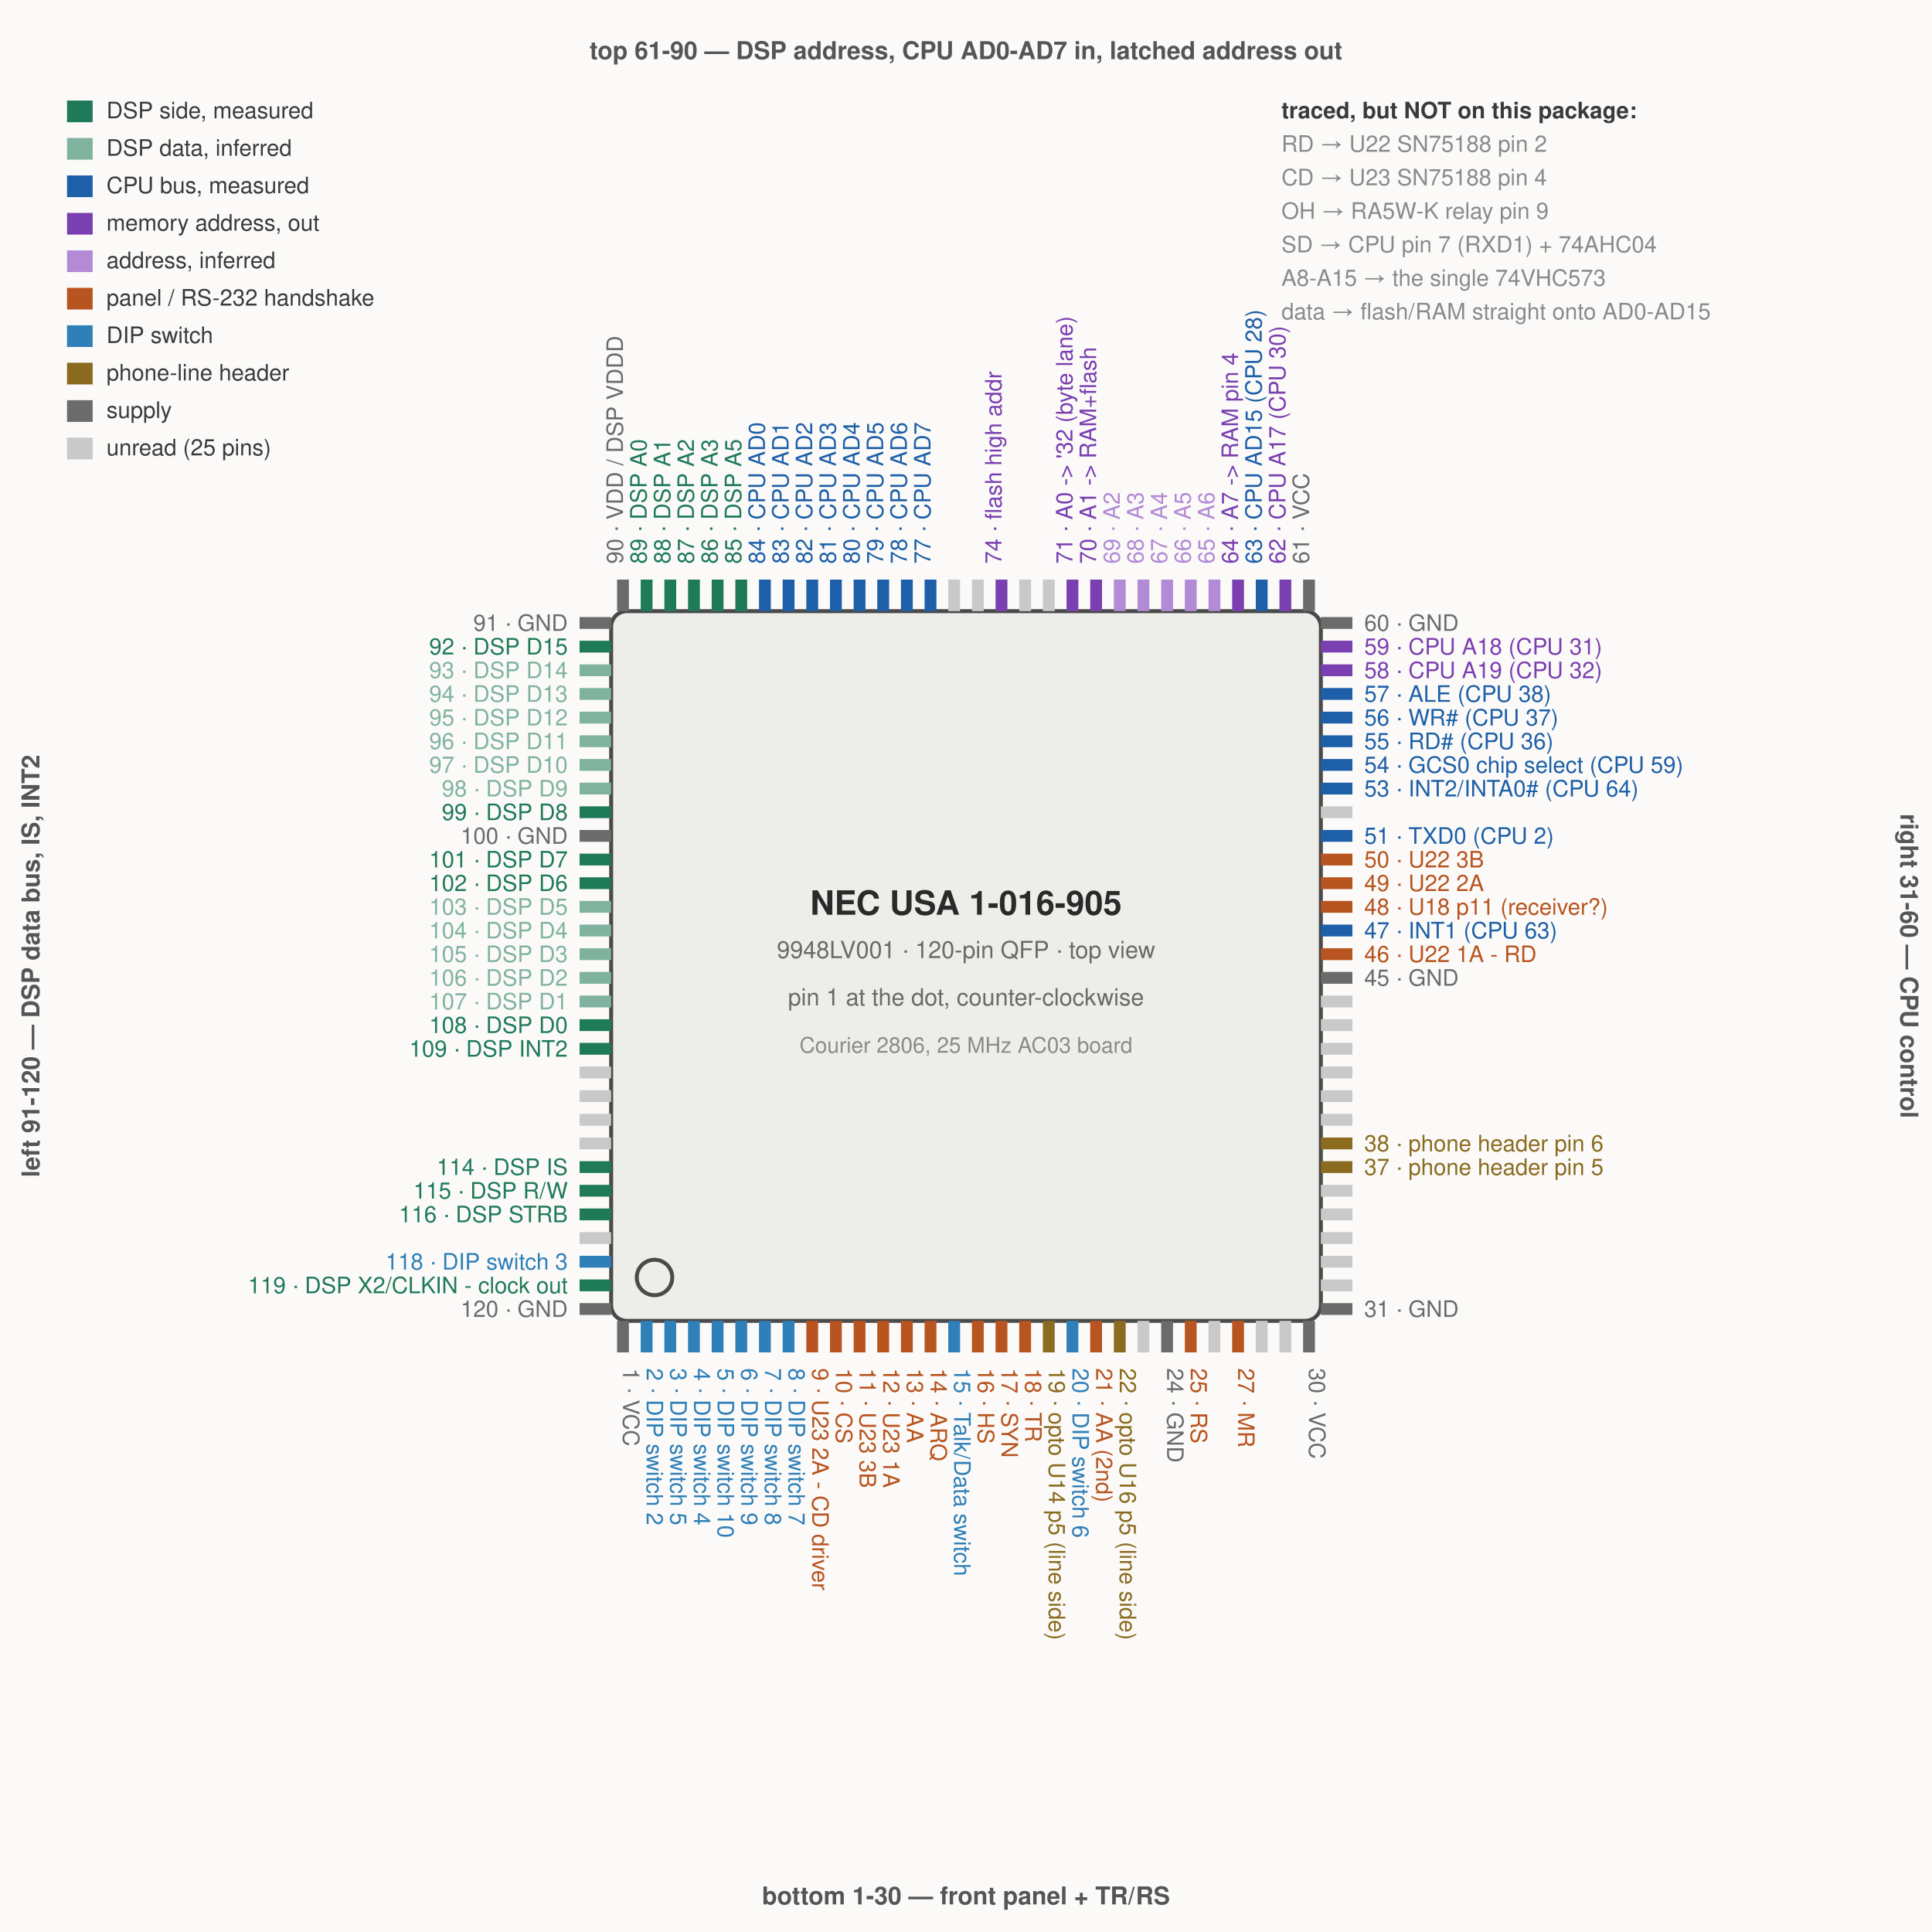
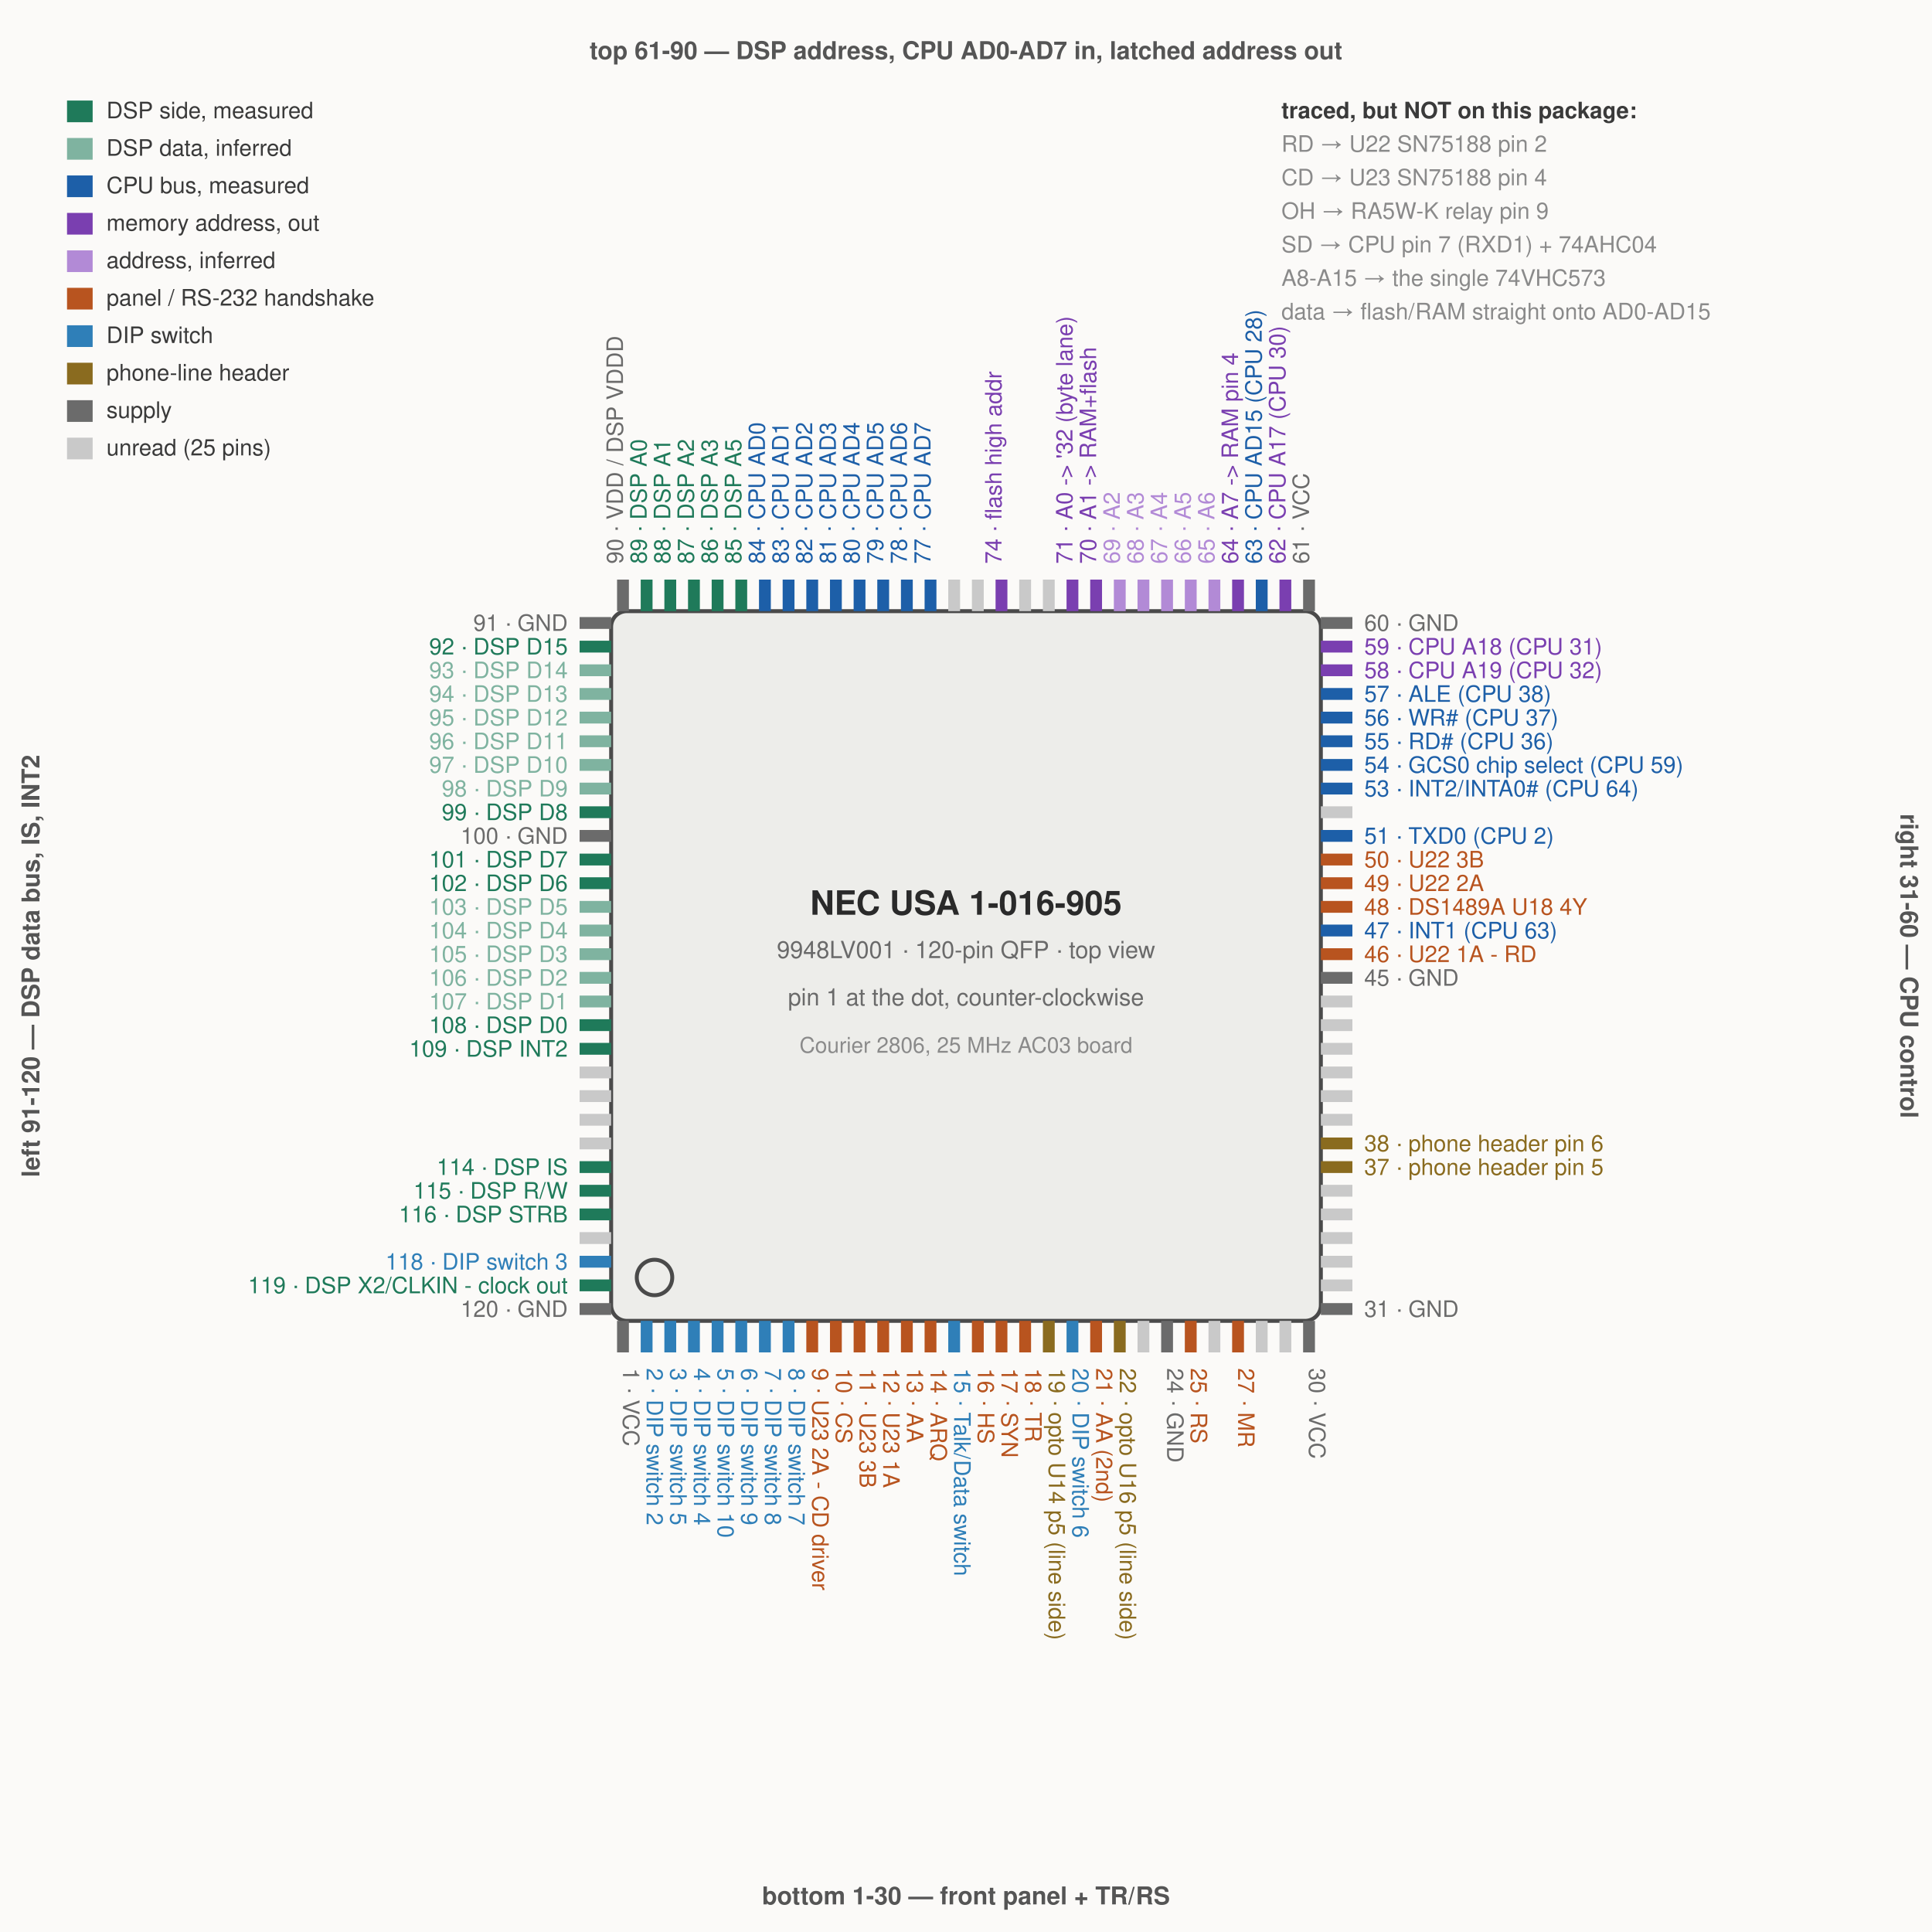
<svg xmlns="http://www.w3.org/2000/svg" viewBox="0 0 980 980" width="980" height="980" font-family="ui-sans-serif,Helvetica,Arial,sans-serif">
  <rect width="980" height="980" fill="#fbfaf8" />
  <rect x="310.0" y="310.0" width="360.0" height="360.0" rx="8" fill="#ededea" stroke="#4a4a4a" stroke-width="2" />
  <circle cx="332.0" cy="648.0" r="9" fill="none" stroke="#4a4a4a" stroke-width="2" />
  <text x="490.0" y="464.0" text-anchor="middle" font-size="17" font-weight="600" fill="#2a2a2a">NEC USA 1-016-905</text>
  <text x="490.0" y="486.0" text-anchor="middle" font-size="12" fill="#6a6a6a">9948LV001 · 120-pin QFP · top view</text>
  <text x="490.0" y="510.0" text-anchor="middle" font-size="12" fill="#6a6a6a">pin 1 at the dot, counter-clockwise</text>
  <text x="490.0" y="534.0" text-anchor="middle" font-size="11" fill="#8a8a8a">Courier 2806, 25 MHz AC03 board</text>
  <rect x="313.0" y="670.0" width="6.0" height="16.0" fill="#6b6b6b" />
  <text transform="translate(316.0,694.0) rotate(90)" font-size="11.5" fill="#6b6b6b">1 · VCC</text>
  <rect x="325.0" y="670.0" width="6.0" height="16.0" fill="#2f7fb8" />
  <text transform="translate(328.0,694.0) rotate(90)" font-size="11.5" fill="#2f7fb8">2 · DIP switch 2</text>
  <rect x="337.0" y="670.0" width="6.0" height="16.0" fill="#2f7fb8" />
  <text transform="translate(340.0,694.0) rotate(90)" font-size="11.5" fill="#2f7fb8">3 · DIP switch 5</text>
  <rect x="349.0" y="670.0" width="6.0" height="16.0" fill="#2f7fb8" />
  <text transform="translate(352.0,694.0) rotate(90)" font-size="11.5" fill="#2f7fb8">4 · DIP switch 4</text>
  <rect x="361.0" y="670.0" width="6.0" height="16.0" fill="#2f7fb8" />
  <text transform="translate(364.0,694.0) rotate(90)" font-size="11.5" fill="#2f7fb8">5 · DIP switch 10</text>
  <rect x="373.0" y="670.0" width="6.0" height="16.0" fill="#2f7fb8" />
  <text transform="translate(376.0,694.0) rotate(90)" font-size="11.5" fill="#2f7fb8">6 · DIP switch 9</text>
  <rect x="385.0" y="670.0" width="6.0" height="16.0" fill="#2f7fb8" />
  <text transform="translate(388.0,694.0) rotate(90)" font-size="11.5" fill="#2f7fb8">7 · DIP switch 8</text>
  <rect x="397.0" y="670.0" width="6.0" height="16.0" fill="#2f7fb8" />
  <text transform="translate(400.0,694.0) rotate(90)" font-size="11.5" fill="#2f7fb8">8 · DIP switch 7</text>
  <rect x="409.0" y="670.0" width="6.0" height="16.0" fill="#b8541f" />
  <text transform="translate(412.0,694.0) rotate(90)" font-size="11.5" fill="#b8541f">9 · U23 2A - CD driver</text>
  <rect x="421.0" y="670.0" width="6.0" height="16.0" fill="#b8541f" />
  <text transform="translate(424.0,694.0) rotate(90)" font-size="11.5" fill="#b8541f">10 · CS</text>
  <rect x="433.0" y="670.0" width="6.0" height="16.0" fill="#b8541f" />
  <text transform="translate(436.0,694.0) rotate(90)" font-size="11.5" fill="#b8541f">11 · U23 3B</text>
  <rect x="445.0" y="670.0" width="6.0" height="16.0" fill="#b8541f" />
  <text transform="translate(448.0,694.0) rotate(90)" font-size="11.5" fill="#b8541f">12 · U23 1A</text>
  <rect x="457.0" y="670.0" width="6.0" height="16.0" fill="#b8541f" />
  <text transform="translate(460.0,694.0) rotate(90)" font-size="11.5" fill="#b8541f">13 · AA</text>
  <rect x="469.0" y="670.0" width="6.0" height="16.0" fill="#b8541f" />
  <text transform="translate(472.0,694.0) rotate(90)" font-size="11.5" fill="#b8541f">14 · ARQ</text>
  <rect x="481.0" y="670.0" width="6.0" height="16.0" fill="#2f7fb8" />
  <text transform="translate(484.0,694.0) rotate(90)" font-size="11.5" fill="#2f7fb8">15 · Talk/Data switch</text>
  <rect x="493.0" y="670.0" width="6.0" height="16.0" fill="#b8541f" />
  <text transform="translate(496.0,694.0) rotate(90)" font-size="11.5" fill="#b8541f">16 · HS</text>
  <rect x="505.0" y="670.0" width="6.0" height="16.0" fill="#b8541f" />
  <text transform="translate(508.0,694.0) rotate(90)" font-size="11.5" fill="#b8541f">17 · SYN</text>
  <rect x="517.0" y="670.0" width="6.0" height="16.0" fill="#b8541f" />
  <text transform="translate(520.0,694.0) rotate(90)" font-size="11.5" fill="#b8541f">18 · TR</text>
  <rect x="529.0" y="670.0" width="6.0" height="16.0" fill="#8a6b1f" />
  <text transform="translate(532.0,694.0) rotate(90)" font-size="11.5" fill="#8a6b1f">19 · opto U14 p5 (line side)</text>
  <rect x="541.0" y="670.0" width="6.0" height="16.0" fill="#2f7fb8" />
  <text transform="translate(544.0,694.0) rotate(90)" font-size="11.5" fill="#2f7fb8">20 · DIP switch 6</text>
  <rect x="553.0" y="670.0" width="6.0" height="16.0" fill="#b8541f" />
  <text transform="translate(556.0,694.0) rotate(90)" font-size="11.5" fill="#b8541f">21 · AA (2nd)</text>
  <rect x="565.0" y="670.0" width="6.0" height="16.0" fill="#8a6b1f" />
  <text transform="translate(568.0,694.0) rotate(90)" font-size="11.5" fill="#8a6b1f">22 · opto U16 p5 (line side)</text>
  <rect x="577.0" y="670.0" width="6.0" height="16.0" fill="#c9c9c9" />
  <rect x="589.0" y="670.0" width="6.0" height="16.0" fill="#6b6b6b" />
  <text transform="translate(592.0,694.0) rotate(90)" font-size="11.5" fill="#6b6b6b">24 · GND</text>
  <rect x="601.0" y="670.0" width="6.0" height="16.0" fill="#b8541f" />
  <text transform="translate(604.0,694.0) rotate(90)" font-size="11.5" fill="#b8541f">25 · RS</text>
  <rect x="613.0" y="670.0" width="6.0" height="16.0" fill="#c9c9c9" />
  <rect x="625.0" y="670.0" width="6.0" height="16.0" fill="#b8541f" />
  <text transform="translate(628.0,694.0) rotate(90)" font-size="11.5" fill="#b8541f">27 · MR</text>
  <rect x="637.0" y="670.0" width="6.0" height="16.0" fill="#c9c9c9" />
  <rect x="649.0" y="670.0" width="6.0" height="16.0" fill="#c9c9c9" />
  <rect x="661.0" y="670.0" width="6.0" height="16.0" fill="#6b6b6b" />
  <text transform="translate(664.0,694.0) rotate(90)" font-size="11.5" fill="#6b6b6b">30 · VCC</text>
  <rect x="670.0" y="661.0" width="16.0" height="6.0" fill="#6b6b6b" />
  <text x="692.0" y="668.0" font-size="11.5" fill="#6b6b6b">31 · GND</text>
  <rect x="670.0" y="649.0" width="16.0" height="6.0" fill="#c9c9c9" />
  <rect x="670.0" y="637.0" width="16.0" height="6.0" fill="#c9c9c9" />
  <rect x="670.0" y="625.0" width="16.0" height="6.0" fill="#c9c9c9" />
  <rect x="670.0" y="613.0" width="16.0" height="6.0" fill="#c9c9c9" />
  <rect x="670.0" y="601.0" width="16.0" height="6.0" fill="#c9c9c9" />
  <rect x="670.0" y="589.0" width="16.0" height="6.0" fill="#8a6b1f" />
  <text x="692.0" y="596.0" font-size="11.5" fill="#8a6b1f">37 · phone header pin 5</text>
  <rect x="670.0" y="577.0" width="16.0" height="6.0" fill="#8a6b1f" />
  <text x="692.0" y="584.0" font-size="11.5" fill="#8a6b1f">38 · phone header pin 6</text>
  <rect x="670.0" y="565.0" width="16.0" height="6.0" fill="#c9c9c9" />
  <rect x="670.0" y="553.0" width="16.0" height="6.0" fill="#c9c9c9" />
  <rect x="670.0" y="541.0" width="16.0" height="6.0" fill="#c9c9c9" />
  <rect x="670.0" y="529.0" width="16.0" height="6.0" fill="#c9c9c9" />
  <rect x="670.0" y="517.0" width="16.0" height="6.0" fill="#c9c9c9" />
  <rect x="670.0" y="505.0" width="16.0" height="6.0" fill="#c9c9c9" />
  <rect x="670.0" y="493.0" width="16.0" height="6.0" fill="#6b6b6b" />
  <text x="692.0" y="500.0" font-size="11.5" fill="#6b6b6b">45 · GND</text>
  <rect x="670.0" y="481.0" width="16.0" height="6.0" fill="#b8541f" />
  <text x="692.0" y="488.0" font-size="11.5" fill="#b8541f">46 · U22 1A - RD</text>
  <rect x="670.0" y="469.0" width="16.0" height="6.0" fill="#1d5fa8" />
  <text x="692.0" y="476.0" font-size="11.5" fill="#1d5fa8">47 · INT1 (CPU 63)</text>
  <rect x="670.0" y="457.0" width="16.0" height="6.0" fill="#b8541f" />
-   <text x="692.0" y="464.0" font-size="11.5" fill="#b8541f">48 · U18 p11 (receiver?)</text>
+   <text x="692.0" y="464.0" font-size="11.5" fill="#b8541f">48 · DS1489A U18 4Y</text>
  <rect x="670.0" y="445.0" width="16.0" height="6.0" fill="#b8541f" />
  <text x="692.0" y="452.0" font-size="11.5" fill="#b8541f">49 · U22 2A</text>
  <rect x="670.0" y="433.0" width="16.0" height="6.0" fill="#b8541f" />
  <text x="692.0" y="440.0" font-size="11.5" fill="#b8541f">50 · U22 3B</text>
  <rect x="670.0" y="421.0" width="16.0" height="6.0" fill="#1d5fa8" />
  <text x="692.0" y="428.0" font-size="11.5" fill="#1d5fa8">51 · TXD0 (CPU 2)</text>
  <rect x="670.0" y="409.0" width="16.0" height="6.0" fill="#c9c9c9" />
  <rect x="670.0" y="397.0" width="16.0" height="6.0" fill="#1d5fa8" />
  <text x="692.0" y="404.0" font-size="11.5" fill="#1d5fa8">53 · INT2/INTA0# (CPU 64)</text>
  <rect x="670.0" y="385.0" width="16.0" height="6.0" fill="#1d5fa8" />
  <text x="692.0" y="392.0" font-size="11.5" fill="#1d5fa8">54 · GCS0 chip select (CPU 59)</text>
  <rect x="670.0" y="373.0" width="16.0" height="6.0" fill="#1d5fa8" />
  <text x="692.0" y="380.0" font-size="11.5" fill="#1d5fa8">55 · RD#  (CPU 36)</text>
  <rect x="670.0" y="361.0" width="16.0" height="6.0" fill="#1d5fa8" />
  <text x="692.0" y="368.0" font-size="11.5" fill="#1d5fa8">56 · WR#  (CPU 37)</text>
  <rect x="670.0" y="349.0" width="16.0" height="6.0" fill="#1d5fa8" />
  <text x="692.0" y="356.0" font-size="11.5" fill="#1d5fa8">57 · ALE  (CPU 38)</text>
  <rect x="670.0" y="337.0" width="16.0" height="6.0" fill="#7a3fb0" />
  <text x="692.0" y="344.0" font-size="11.5" fill="#7a3fb0">58 · CPU A19 (CPU 32)</text>
  <rect x="670.0" y="325.0" width="16.0" height="6.0" fill="#7a3fb0" />
  <text x="692.0" y="332.0" font-size="11.5" fill="#7a3fb0">59 · CPU A18 (CPU 31)</text>
  <rect x="670.0" y="313.0" width="16.0" height="6.0" fill="#6b6b6b" />
  <text x="692.0" y="320.0" font-size="11.5" fill="#6b6b6b">60 · GND</text>
  <rect x="661.0" y="294.0" width="6.0" height="16.0" fill="#6b6b6b" />
  <text transform="translate(664.0,286.0) rotate(-90)" font-size="11.5" fill="#6b6b6b">61 · VCC</text>
  <rect x="649.0" y="294.0" width="6.0" height="16.0" fill="#7a3fb0" />
  <text transform="translate(652.0,286.0) rotate(-90)" font-size="11.5" fill="#7a3fb0">62 · CPU A17 (CPU 30)</text>
  <rect x="637.0" y="294.0" width="6.0" height="16.0" fill="#1d5fa8" />
  <text transform="translate(640.0,286.0) rotate(-90)" font-size="11.5" fill="#1d5fa8">63 · CPU AD15 (CPU 28)</text>
  <rect x="625.0" y="294.0" width="6.0" height="16.0" fill="#7a3fb0" />
  <text transform="translate(628.0,286.0) rotate(-90)" font-size="11.5" fill="#7a3fb0">64 · A7 -&gt; RAM pin 4</text>
  <rect x="613.0" y="294.0" width="6.0" height="16.0" fill="#b28ad6" />
  <text transform="translate(616.0,286.0) rotate(-90)" font-size="11.5" fill="#b28ad6">65 · A6</text>
  <rect x="601.0" y="294.0" width="6.0" height="16.0" fill="#b28ad6" />
  <text transform="translate(604.0,286.0) rotate(-90)" font-size="11.5" fill="#b28ad6">66 · A5</text>
  <rect x="589.0" y="294.0" width="6.0" height="16.0" fill="#b28ad6" />
  <text transform="translate(592.0,286.0) rotate(-90)" font-size="11.5" fill="#b28ad6">67 · A4</text>
  <rect x="577.0" y="294.0" width="6.0" height="16.0" fill="#b28ad6" />
  <text transform="translate(580.0,286.0) rotate(-90)" font-size="11.5" fill="#b28ad6">68 · A3</text>
  <rect x="565.0" y="294.0" width="6.0" height="16.0" fill="#b28ad6" />
  <text transform="translate(568.0,286.0) rotate(-90)" font-size="11.5" fill="#b28ad6">69 · A2</text>
  <rect x="553.0" y="294.0" width="6.0" height="16.0" fill="#7a3fb0" />
  <text transform="translate(556.0,286.0) rotate(-90)" font-size="11.5" fill="#7a3fb0">70 · A1 -&gt; RAM+flash</text>
  <rect x="541.0" y="294.0" width="6.0" height="16.0" fill="#7a3fb0" />
  <text transform="translate(544.0,286.0) rotate(-90)" font-size="11.5" fill="#7a3fb0">71 · A0 -&gt; '32 (byte lane)</text>
  <rect x="529.0" y="294.0" width="6.0" height="16.0" fill="#c9c9c9" />
  <rect x="517.0" y="294.0" width="6.0" height="16.0" fill="#c9c9c9" />
  <rect x="505.0" y="294.0" width="6.0" height="16.0" fill="#7a3fb0" />
  <text transform="translate(508.0,286.0) rotate(-90)" font-size="11.5" fill="#7a3fb0">74 · flash high addr</text>
  <rect x="493.0" y="294.0" width="6.0" height="16.0" fill="#c9c9c9" />
  <rect x="481.0" y="294.0" width="6.0" height="16.0" fill="#c9c9c9" />
  <rect x="469.0" y="294.0" width="6.0" height="16.0" fill="#1d5fa8" />
  <text transform="translate(472.0,286.0) rotate(-90)" font-size="11.5" fill="#1d5fa8">77 · CPU AD7</text>
  <rect x="457.0" y="294.0" width="6.0" height="16.0" fill="#1d5fa8" />
  <text transform="translate(460.0,286.0) rotate(-90)" font-size="11.5" fill="#1d5fa8">78 · CPU AD6</text>
  <rect x="445.0" y="294.0" width="6.0" height="16.0" fill="#1d5fa8" />
  <text transform="translate(448.0,286.0) rotate(-90)" font-size="11.5" fill="#1d5fa8">79 · CPU AD5</text>
  <rect x="433.0" y="294.0" width="6.0" height="16.0" fill="#1d5fa8" />
  <text transform="translate(436.0,286.0) rotate(-90)" font-size="11.5" fill="#1d5fa8">80 · CPU AD4</text>
  <rect x="421.0" y="294.0" width="6.0" height="16.0" fill="#1d5fa8" />
  <text transform="translate(424.0,286.0) rotate(-90)" font-size="11.5" fill="#1d5fa8">81 · CPU AD3</text>
  <rect x="409.0" y="294.0" width="6.0" height="16.0" fill="#1d5fa8" />
  <text transform="translate(412.0,286.0) rotate(-90)" font-size="11.5" fill="#1d5fa8">82 · CPU AD2</text>
  <rect x="397.0" y="294.0" width="6.0" height="16.0" fill="#1d5fa8" />
  <text transform="translate(400.0,286.0) rotate(-90)" font-size="11.5" fill="#1d5fa8">83 · CPU AD1</text>
  <rect x="385.0" y="294.0" width="6.0" height="16.0" fill="#1d5fa8" />
  <text transform="translate(388.0,286.0) rotate(-90)" font-size="11.5" fill="#1d5fa8">84 · CPU AD0</text>
  <rect x="373.0" y="294.0" width="6.0" height="16.0" fill="#1f7a5a" />
  <text transform="translate(376.0,286.0) rotate(-90)" font-size="11.5" fill="#1f7a5a">85 · DSP A5</text>
  <rect x="361.0" y="294.0" width="6.0" height="16.0" fill="#1f7a5a" />
  <text transform="translate(364.0,286.0) rotate(-90)" font-size="11.5" fill="#1f7a5a">86 · DSP A3</text>
  <rect x="349.0" y="294.0" width="6.0" height="16.0" fill="#1f7a5a" />
  <text transform="translate(352.0,286.0) rotate(-90)" font-size="11.5" fill="#1f7a5a">87 · DSP A2</text>
  <rect x="337.0" y="294.0" width="6.0" height="16.0" fill="#1f7a5a" />
  <text transform="translate(340.0,286.0) rotate(-90)" font-size="11.5" fill="#1f7a5a">88 · DSP A1</text>
  <rect x="325.0" y="294.0" width="6.0" height="16.0" fill="#1f7a5a" />
  <text transform="translate(328.0,286.0) rotate(-90)" font-size="11.5" fill="#1f7a5a">89 · DSP A0</text>
  <rect x="313.0" y="294.0" width="6.0" height="16.0" fill="#6b6b6b" />
  <text transform="translate(316.0,286.0) rotate(-90)" font-size="11.5" fill="#6b6b6b">90 · VDD / DSP VDDD</text>
  <rect x="294.0" y="313.0" width="16.0" height="6.0" fill="#6b6b6b" />
  <text x="288.0" y="320.0" text-anchor="end" font-size="11.5" fill="#6b6b6b">91 · GND</text>
  <rect x="294.0" y="325.0" width="16.0" height="6.0" fill="#1f7a5a" />
  <text x="288.0" y="332.0" text-anchor="end" font-size="11.5" fill="#1f7a5a">92 · DSP D15</text>
  <rect x="294.0" y="337.0" width="16.0" height="6.0" fill="#7fb3a0" />
  <text x="288.0" y="344.0" text-anchor="end" font-size="11.5" fill="#7fb3a0">93 · DSP D14</text>
  <rect x="294.0" y="349.0" width="16.0" height="6.0" fill="#7fb3a0" />
  <text x="288.0" y="356.0" text-anchor="end" font-size="11.5" fill="#7fb3a0">94 · DSP D13</text>
  <rect x="294.0" y="361.0" width="16.0" height="6.0" fill="#7fb3a0" />
  <text x="288.0" y="368.0" text-anchor="end" font-size="11.5" fill="#7fb3a0">95 · DSP D12</text>
  <rect x="294.0" y="373.0" width="16.0" height="6.0" fill="#7fb3a0" />
  <text x="288.0" y="380.0" text-anchor="end" font-size="11.5" fill="#7fb3a0">96 · DSP D11</text>
  <rect x="294.0" y="385.0" width="16.0" height="6.0" fill="#7fb3a0" />
  <text x="288.0" y="392.0" text-anchor="end" font-size="11.5" fill="#7fb3a0">97 · DSP D10</text>
  <rect x="294.0" y="397.0" width="16.0" height="6.0" fill="#7fb3a0" />
  <text x="288.0" y="404.0" text-anchor="end" font-size="11.5" fill="#7fb3a0">98 · DSP D9</text>
  <rect x="294.0" y="409.0" width="16.0" height="6.0" fill="#1f7a5a" />
  <text x="288.0" y="416.0" text-anchor="end" font-size="11.5" fill="#1f7a5a">99 · DSP D8</text>
  <rect x="294.0" y="421.0" width="16.0" height="6.0" fill="#6b6b6b" />
  <text x="288.0" y="428.0" text-anchor="end" font-size="11.5" fill="#6b6b6b">100 · GND</text>
  <rect x="294.0" y="433.0" width="16.0" height="6.0" fill="#1f7a5a" />
  <text x="288.0" y="440.0" text-anchor="end" font-size="11.5" fill="#1f7a5a">101 · DSP D7</text>
  <rect x="294.0" y="445.0" width="16.0" height="6.0" fill="#1f7a5a" />
  <text x="288.0" y="452.0" text-anchor="end" font-size="11.5" fill="#1f7a5a">102 · DSP D6</text>
  <rect x="294.0" y="457.0" width="16.0" height="6.0" fill="#7fb3a0" />
  <text x="288.0" y="464.0" text-anchor="end" font-size="11.5" fill="#7fb3a0">103 · DSP D5</text>
  <rect x="294.0" y="469.0" width="16.0" height="6.0" fill="#7fb3a0" />
  <text x="288.0" y="476.0" text-anchor="end" font-size="11.5" fill="#7fb3a0">104 · DSP D4</text>
  <rect x="294.0" y="481.0" width="16.0" height="6.0" fill="#7fb3a0" />
  <text x="288.0" y="488.0" text-anchor="end" font-size="11.5" fill="#7fb3a0">105 · DSP D3</text>
  <rect x="294.0" y="493.0" width="16.0" height="6.0" fill="#7fb3a0" />
  <text x="288.0" y="500.0" text-anchor="end" font-size="11.5" fill="#7fb3a0">106 · DSP D2</text>
  <rect x="294.0" y="505.0" width="16.0" height="6.0" fill="#7fb3a0" />
  <text x="288.0" y="512.0" text-anchor="end" font-size="11.5" fill="#7fb3a0">107 · DSP D1</text>
  <rect x="294.0" y="517.0" width="16.0" height="6.0" fill="#1f7a5a" />
  <text x="288.0" y="524.0" text-anchor="end" font-size="11.5" fill="#1f7a5a">108 · DSP D0</text>
  <rect x="294.0" y="529.0" width="16.0" height="6.0" fill="#1f7a5a" />
  <text x="288.0" y="536.0" text-anchor="end" font-size="11.5" fill="#1f7a5a">109 · DSP INT2</text>
  <rect x="294.0" y="541.0" width="16.0" height="6.0" fill="#c9c9c9" />
  <rect x="294.0" y="553.0" width="16.0" height="6.0" fill="#c9c9c9" />
  <rect x="294.0" y="565.0" width="16.0" height="6.0" fill="#c9c9c9" />
  <rect x="294.0" y="577.0" width="16.0" height="6.0" fill="#c9c9c9" />
  <rect x="294.0" y="589.0" width="16.0" height="6.0" fill="#1f7a5a" />
  <text x="288.0" y="596.0" text-anchor="end" font-size="11.5" fill="#1f7a5a">114 · DSP IS</text>
  <rect x="294.0" y="601.0" width="16.0" height="6.0" fill="#1f7a5a" />
  <text x="288.0" y="608.0" text-anchor="end" font-size="11.5" fill="#1f7a5a">115 · DSP R/W</text>
  <rect x="294.0" y="613.0" width="16.0" height="6.0" fill="#1f7a5a" />
  <text x="288.0" y="620.0" text-anchor="end" font-size="11.5" fill="#1f7a5a">116 · DSP STRB</text>
  <rect x="294.0" y="625.0" width="16.0" height="6.0" fill="#c9c9c9" />
  <rect x="294.0" y="637.0" width="16.0" height="6.0" fill="#2f7fb8" />
  <text x="288.0" y="644.0" text-anchor="end" font-size="11.5" fill="#2f7fb8">118 · DIP switch 3</text>
  <rect x="294.0" y="649.0" width="16.0" height="6.0" fill="#1f7a5a" />
  <text x="288.0" y="656.0" text-anchor="end" font-size="11.5" fill="#1f7a5a">119 · DSP X2/CLKIN - clock out</text>
  <rect x="294.0" y="661.0" width="16.0" height="6.0" fill="#6b6b6b" />
  <text x="288.0" y="668.0" text-anchor="end" font-size="11.5" fill="#6b6b6b">120 · GND</text>
  <text x="490.0" y="30" text-anchor="middle" font-size="12.5" font-weight="600" fill="#555">top 61-90 — DSP address, CPU AD0-AD7 in, latched address out</text>
  <text x="490.0" y="966" text-anchor="middle" font-size="12.5" font-weight="600" fill="#555">bottom 1-30 — front panel + TR/RS</text>
  <text transform="translate(20,490.0) rotate(-90)" text-anchor="middle" font-size="12.5" font-weight="600" fill="#555">left 91-120 — DSP data bus, IS, INT2</text>
  <text transform="translate(964,490.0) rotate(90)" text-anchor="middle" font-size="12.5" font-weight="600" fill="#555">right 31-60 — CPU control</text>
  <rect x="34" y="51" width="13" height="11" fill="#1f7a5a" />
  <text x="54" y="60" font-size="11.5" fill="#3a3a3a">DSP side, measured</text>
  <rect x="34" y="70" width="13" height="11" fill="#7fb3a0" />
  <text x="54" y="79" font-size="11.5" fill="#3a3a3a">DSP data, inferred</text>
  <rect x="34" y="89" width="13" height="11" fill="#1d5fa8" />
  <text x="54" y="98" font-size="11.5" fill="#3a3a3a">CPU bus, measured</text>
  <rect x="34" y="108" width="13" height="11" fill="#7a3fb0" />
  <text x="54" y="117" font-size="11.5" fill="#3a3a3a">memory address, out</text>
  <rect x="34" y="127" width="13" height="11" fill="#b28ad6" />
  <text x="54" y="136" font-size="11.5" fill="#3a3a3a">address, inferred</text>
  <rect x="34" y="146" width="13" height="11" fill="#b8541f" />
  <text x="54" y="155" font-size="11.5" fill="#3a3a3a">panel / RS-232 handshake</text>
  <rect x="34" y="165" width="13" height="11" fill="#2f7fb8" />
  <text x="54" y="174" font-size="11.5" fill="#3a3a3a">DIP switch</text>
  <rect x="34" y="184" width="13" height="11" fill="#8a6b1f" />
  <text x="54" y="193" font-size="11.5" fill="#3a3a3a">phone-line header</text>
  <rect x="34" y="203" width="13" height="11" fill="#6b6b6b" />
  <text x="54" y="212" font-size="11.5" fill="#3a3a3a">supply</text>
  <rect x="34" y="222" width="13" height="11" fill="#c9c9c9" />
  <text x="54" y="231" font-size="11.5" fill="#3a3a3a">unread (25 pins)</text>
  <text x="650" y="60" font-size="11.5" font-weight="600" fill="#3a3a3a">traced, but NOT on this package:</text>
  <text x="650" y="77" font-size="11.5" fill="#8a8a8a">RD → U22 SN75188 pin 2</text>
  <text x="650" y="94" font-size="11.5" fill="#8a8a8a">CD → U23 SN75188 pin 4</text>
  <text x="650" y="111" font-size="11.5" fill="#8a8a8a">OH → RA5W-K relay pin 9</text>
  <text x="650" y="128" font-size="11.5" fill="#8a8a8a">SD → CPU pin 7 (RXD1) + 74AHC04</text>
  <text x="650" y="145" font-size="11.5" fill="#8a8a8a">A8-A15 → the single 74VHC573</text>
  <text x="650" y="162" font-size="11.5" fill="#8a8a8a">data → flash/RAM straight onto AD0-AD15</text>
</svg>
